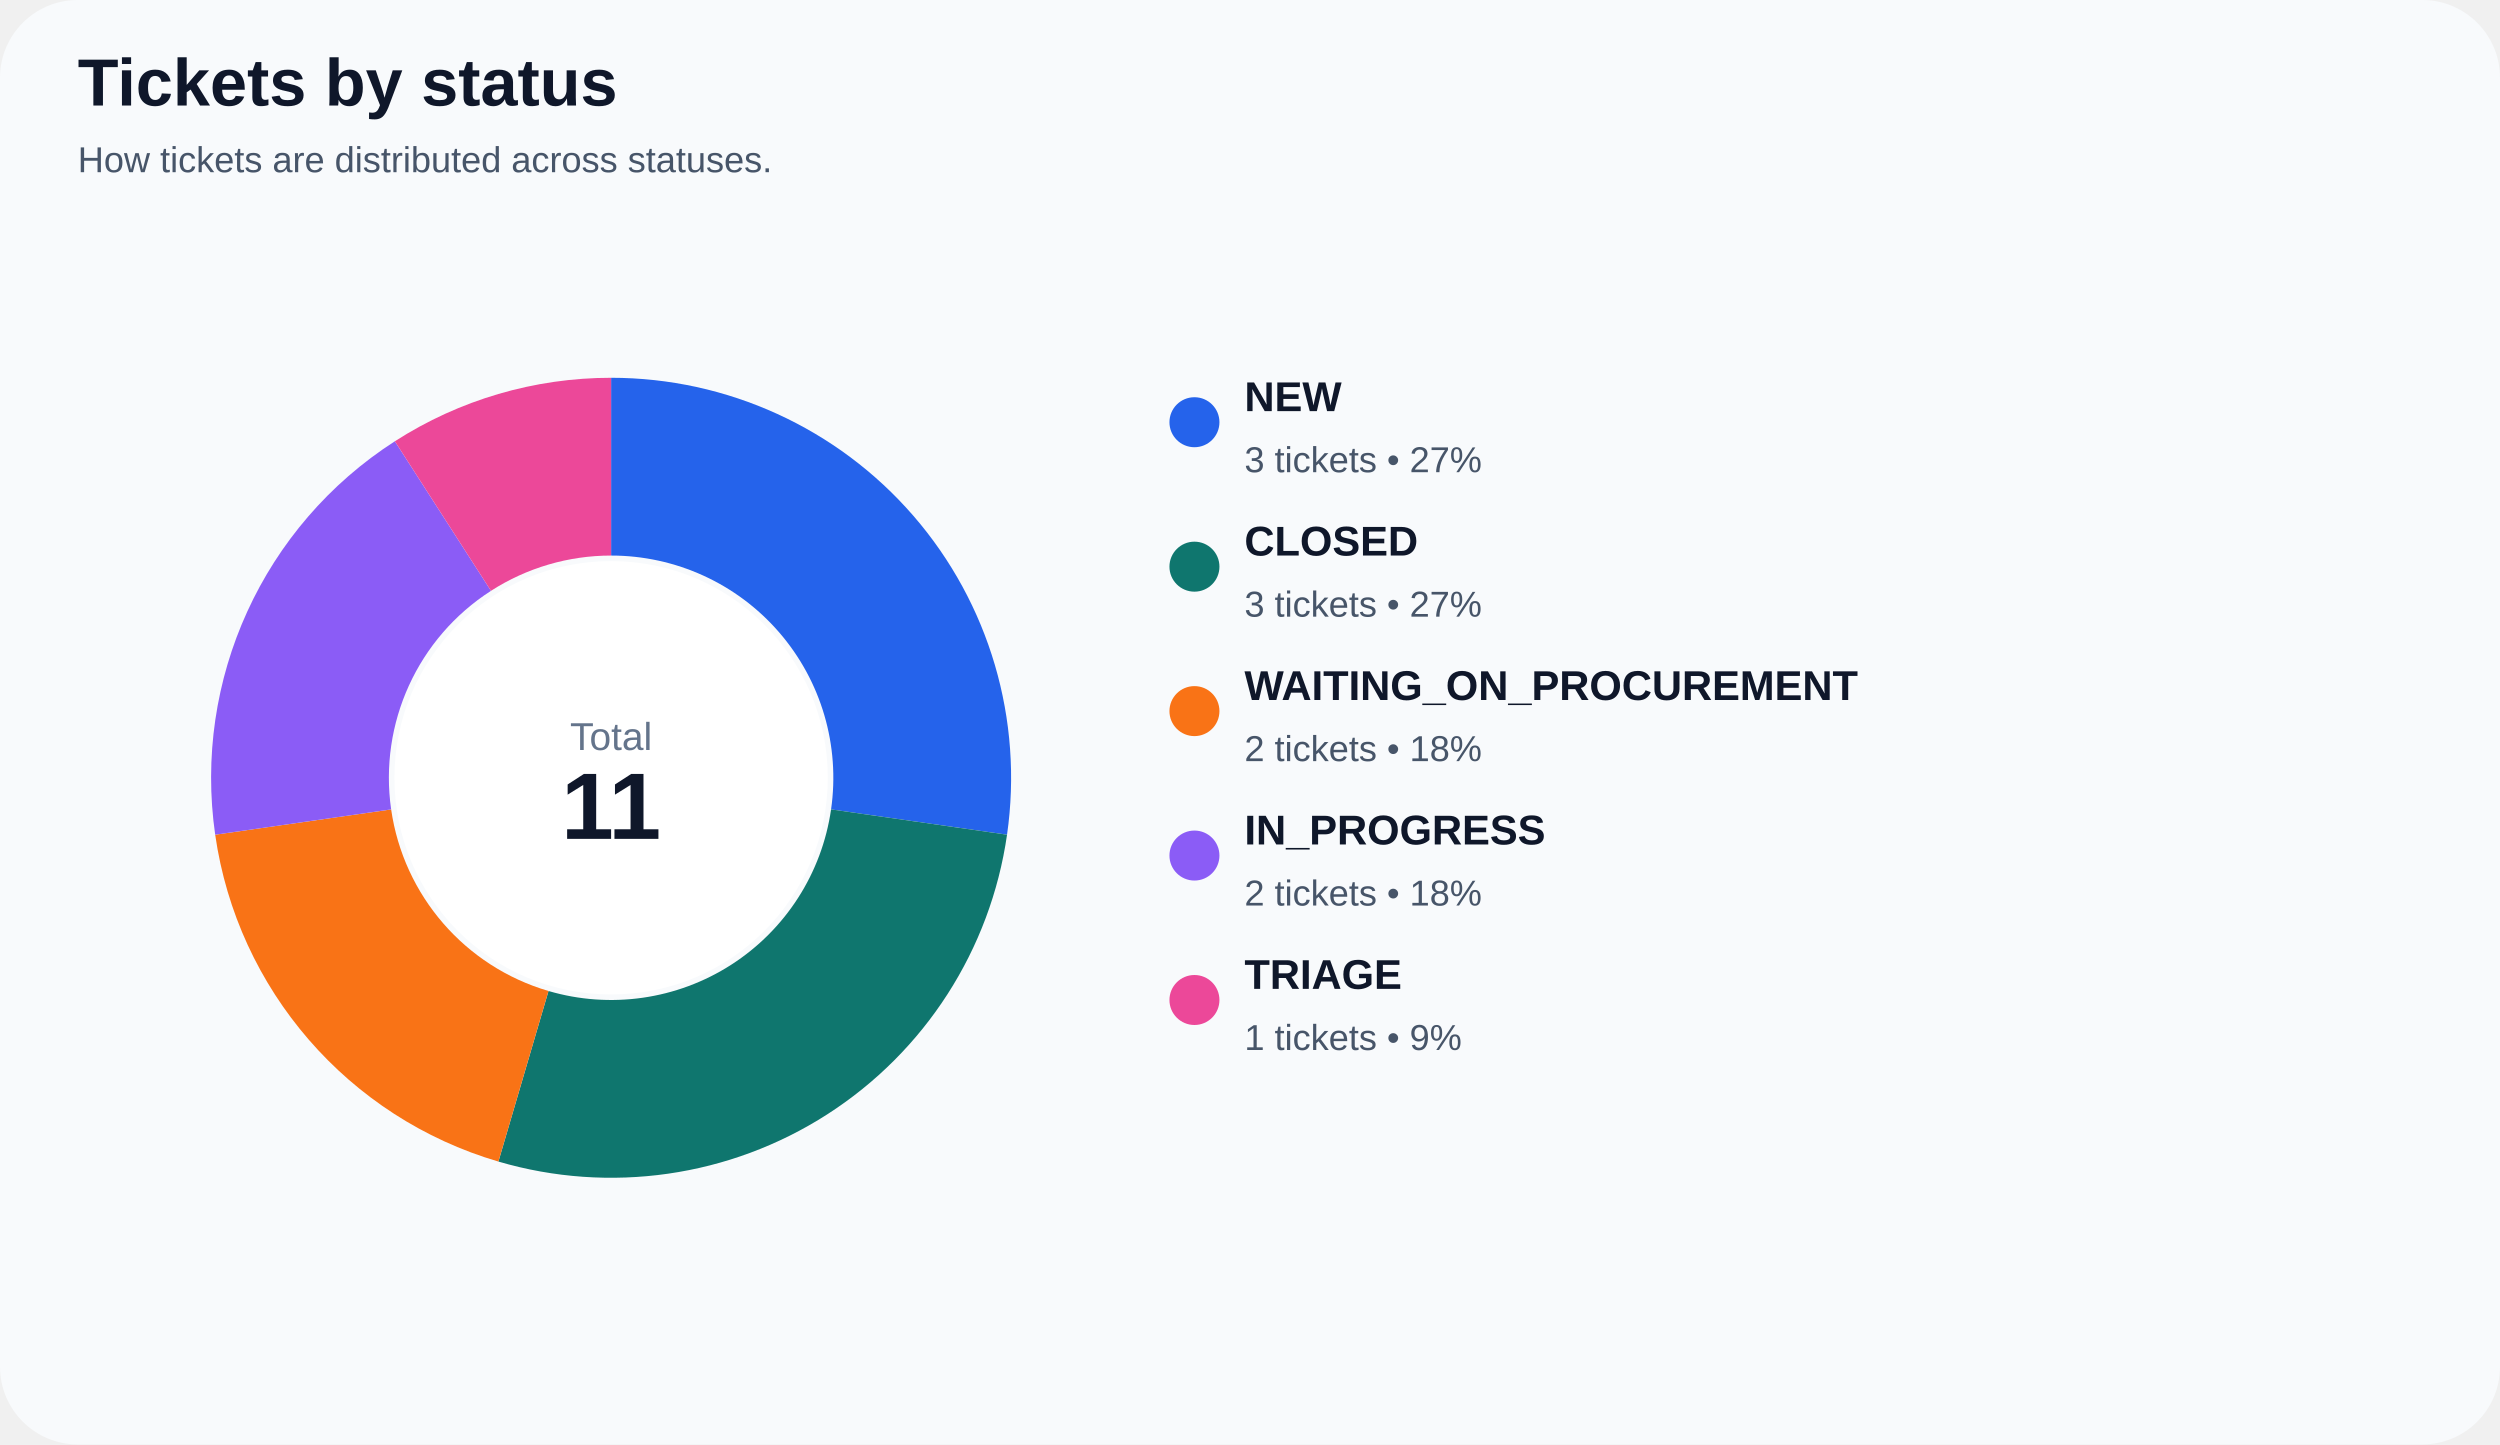
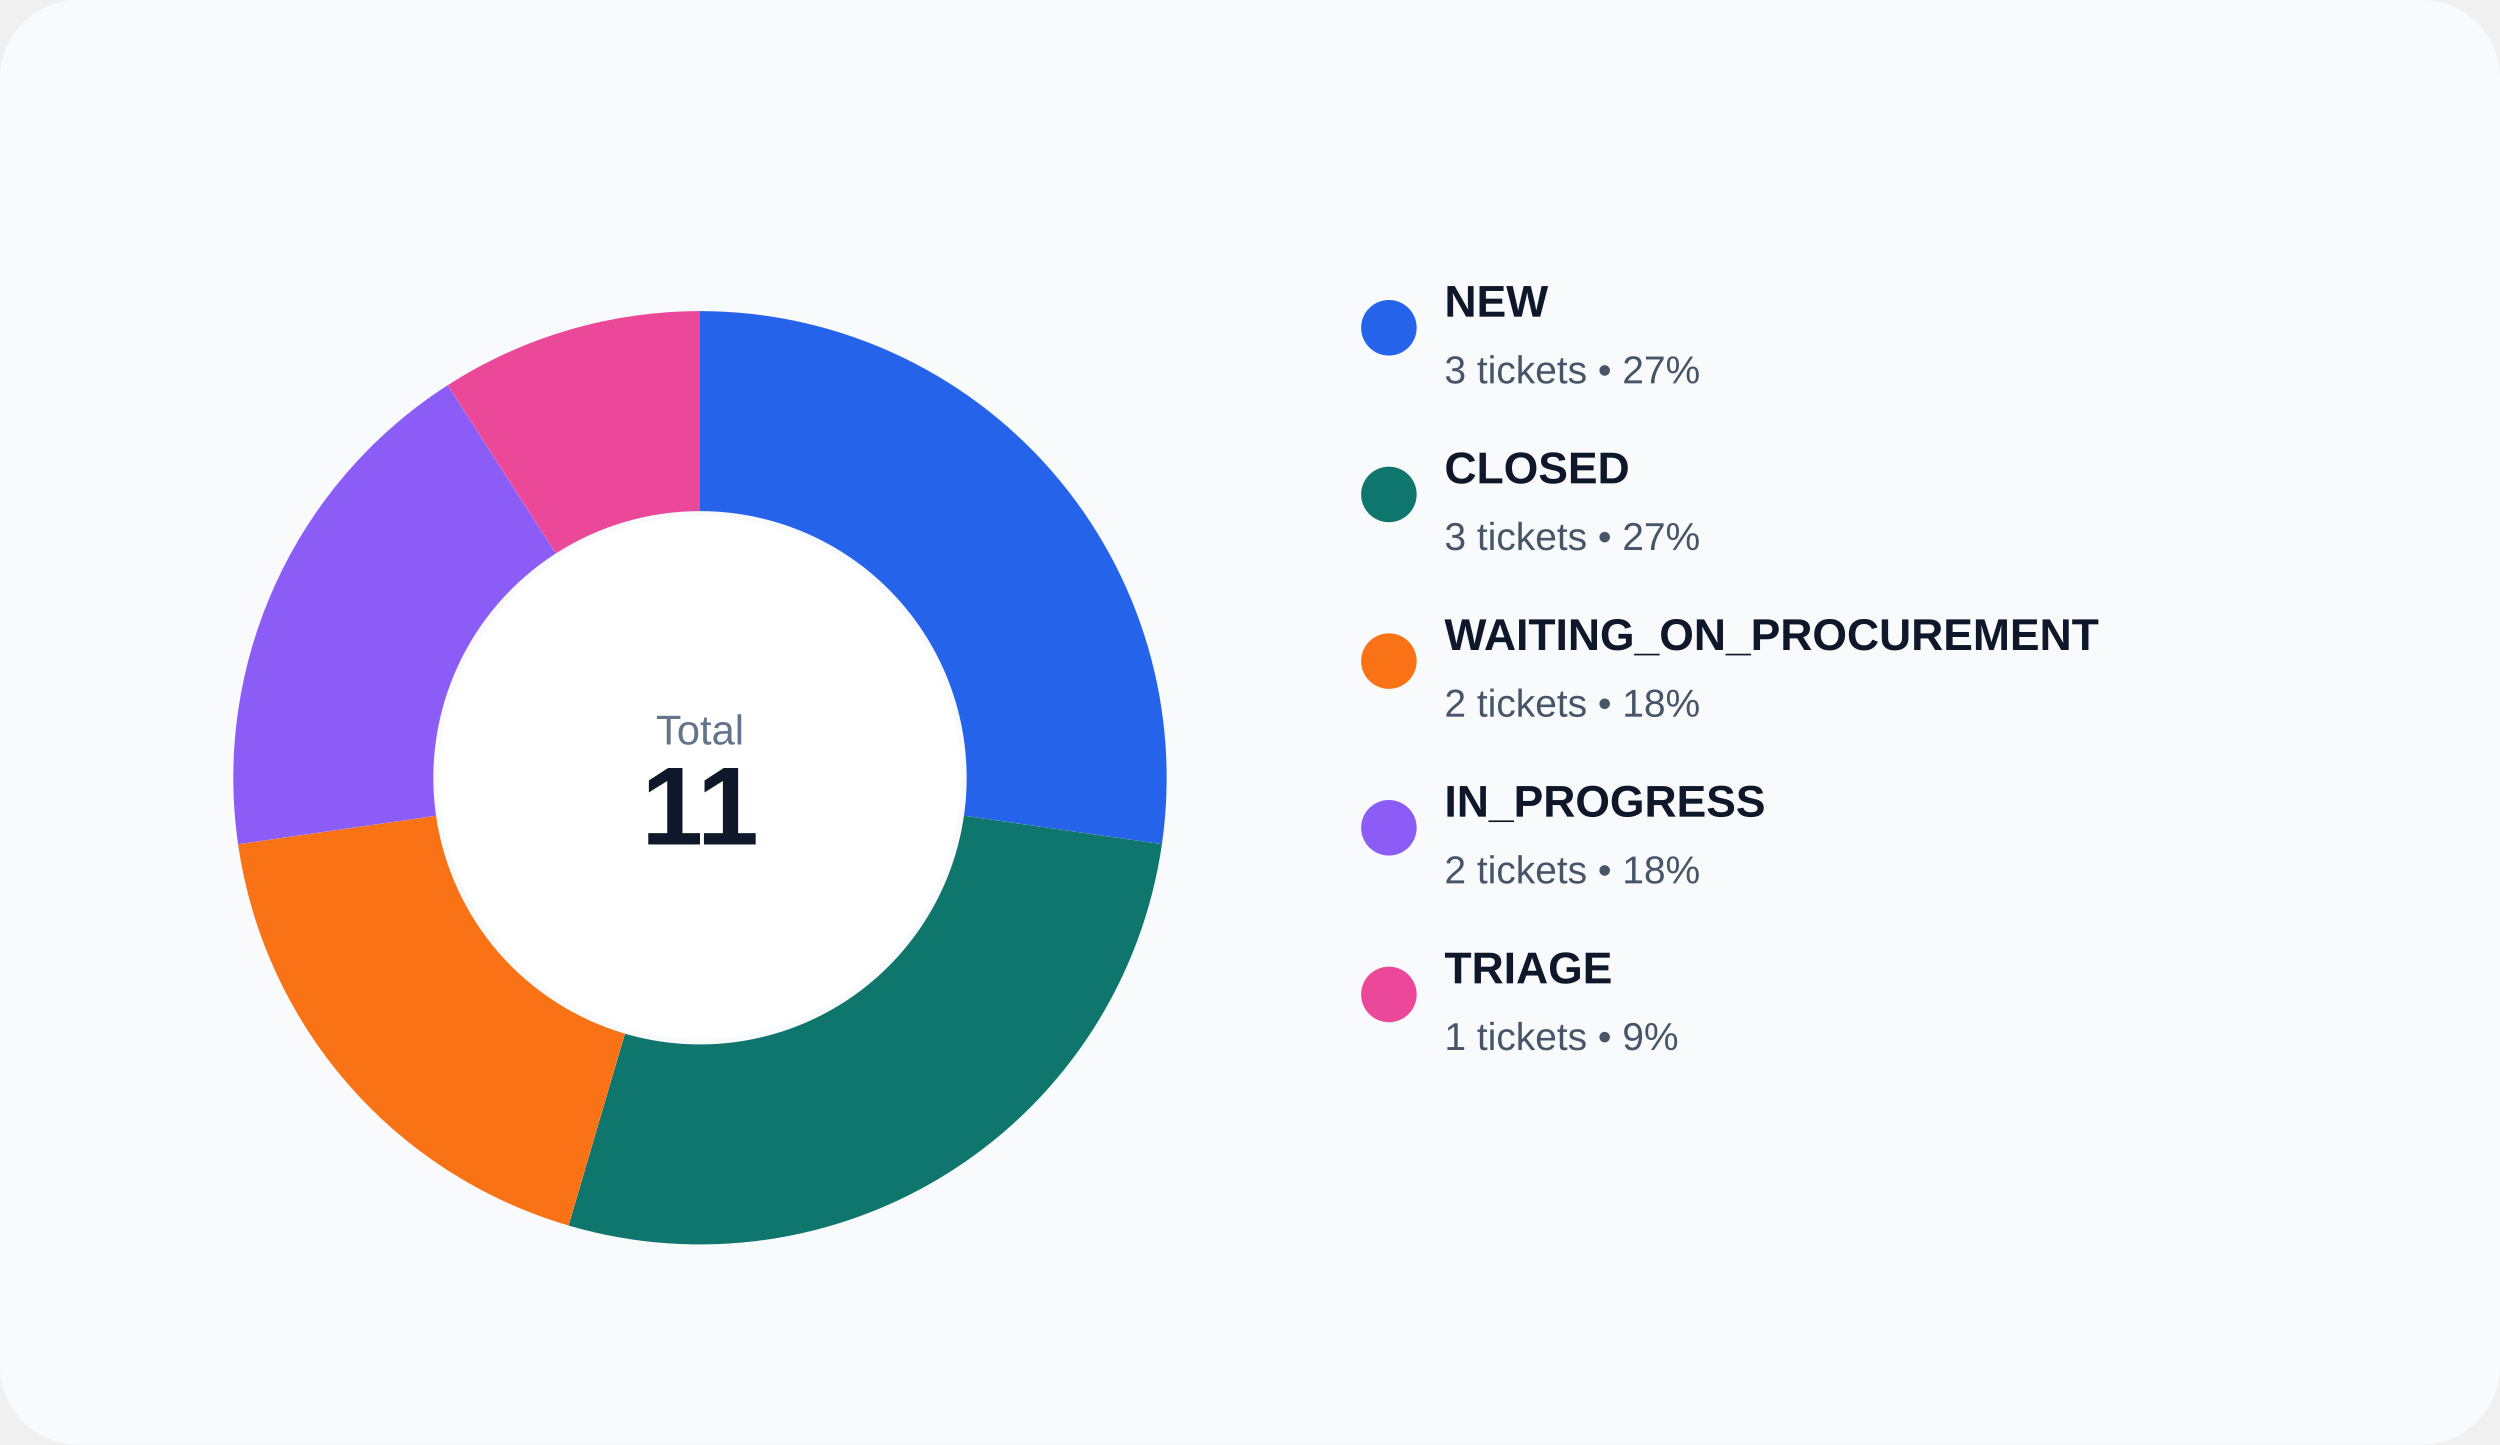
<svg xmlns="http://www.w3.org/2000/svg" width="900" height="520" viewBox="0 0 900 520" role="img">
  <rect width="100%" height="100%" rx="28" fill="#f8fafc" />
-   <text x="28" y="38" fill="#0f172a" font-size="24" font-family="Arial, sans-serif" font-weight="700">Tickets by status</text>
-   <text x="28" y="62" fill="#475569" font-size="13" font-family="Arial, sans-serif">How tickets are distributed across statuses.</text>
-   <path d="M 220.000 136.000 A 144 144 0 0 1 362.534 300.493 L 299.186 291.385 A 80 80 0 0 0 220.000 200.000 Z" fill="#2563eb" />
-   <path d="M 362.534 300.493 A 144 144 0 0 1 179.431 418.167 L 197.461 356.759 A 80 80 0 0 0 299.186 291.385 Z" fill="#0f766e" />
-   <path d="M 179.431 418.167 A 144 144 0 0 1 77.466 300.493 L 140.814 291.385 A 80 80 0 0 0 197.461 356.759 Z" fill="#f97316" />
-   <path d="M 77.466 300.493 A 144 144 0 0 1 142.148 158.859 L 176.749 212.700 A 80 80 0 0 0 140.814 291.385 Z" fill="#8b5cf6" />
-   <path d="M 142.148 158.859 A 144 144 0 0 1 220.000 136.000 L 220.000 200.000 A 80 80 0 0 0 176.749 212.700 Z" fill="#ec4899" />
-   <circle cx="220" cy="280" r="78" fill="#ffffff" />
-   <text x="220" y="270" text-anchor="middle" fill="#64748b" font-size="14" font-family="Arial, sans-serif">Total</text>
-   <text x="220" y="302" text-anchor="middle" fill="#0f172a" font-size="34" font-family="Arial, sans-serif" font-weight="700">11</text>
-   <circle cx="430" cy="152" r="9" fill="#2563eb" />
-   <text x="448" y="148" fill="#0f172a" font-size="15" font-family="Arial, sans-serif" font-weight="600">NEW</text>
-   <text x="448" y="170" fill="#475569" font-size="13" font-family="Arial, sans-serif">3 tickets • 27%</text>
-   <circle cx="430" cy="204" r="9" fill="#0f766e" />
-   <text x="448" y="200" fill="#0f172a" font-size="15" font-family="Arial, sans-serif" font-weight="600">CLOSED</text>
-   <text x="448" y="222" fill="#475569" font-size="13" font-family="Arial, sans-serif">3 tickets • 27%</text>
-   <circle cx="430" cy="256" r="9" fill="#f97316" />
-   <text x="448" y="252" fill="#0f172a" font-size="15" font-family="Arial, sans-serif" font-weight="600">WAITING_ON_PROCUREMENT</text>
-   <text x="448" y="274" fill="#475569" font-size="13" font-family="Arial, sans-serif">2 tickets • 18%</text>
-   <circle cx="430" cy="308" r="9" fill="#8b5cf6" />
-   <text x="448" y="304" fill="#0f172a" font-size="15" font-family="Arial, sans-serif" font-weight="600">IN_PROGRESS</text>
-   <text x="448" y="326" fill="#475569" font-size="13" font-family="Arial, sans-serif">2 tickets • 18%</text>
-   <circle cx="430" cy="360" r="9" fill="#ec4899" />
-   <text x="448" y="356" fill="#0f172a" font-size="15" font-family="Arial, sans-serif" font-weight="600">TRIAGE</text>
-   <text x="448" y="378" fill="#475569" font-size="13" font-family="Arial, sans-serif">1 tickets • 9%</text>
+   <path d="M 252.000 112.000 A 168 168 0 0 1 418.290 303.909 L 347.023 293.662 A 96 96 0 0 0 252.000 184.000 Z" fill="#2563eb" />
+   <path d="M 418.290 303.909 A 168 168 0 0 1 204.669 441.195 L 224.954 372.111 A 96 96 0 0 0 347.023 293.662 Z" fill="#0f766e" />
+   <path d="M 204.669 441.195 A 168 168 0 0 1 85.710 303.909 L 156.977 293.662 A 96 96 0 0 0 224.954 372.111 Z" fill="#f97316" />
+   <path d="M 85.710 303.909 A 168 168 0 0 1 161.172 138.669 L 200.098 199.240 A 96 96 0 0 0 156.977 293.662 Z" fill="#8b5cf6" />
+   <path d="M 161.172 138.669 A 168 168 0 0 1 252.000 112.000 L 252.000 184.000 A 96 96 0 0 0 200.098 199.240 Z" fill="#ec4899" />
+   <circle cx="252" cy="280" r="94" fill="#ffffff" />
+   <text x="252" y="268" text-anchor="middle" fill="#64748b" font-size="15" font-family="Arial, sans-serif">Total</text>
+   <text x="252" y="304" text-anchor="middle" fill="#0f172a" font-size="40" font-family="Arial, sans-serif" font-weight="700">11</text>
+   <circle cx="500" cy="118" r="10" fill="#2563eb" />
+   <text x="520" y="114" fill="#0f172a" font-size="16" font-family="Arial, sans-serif" font-weight="600">NEW</text>
+   <text x="520" y="138" fill="#475569" font-size="14" font-family="Arial, sans-serif">3 tickets • 27%</text>
+   <circle cx="500" cy="178" r="10" fill="#0f766e" />
+   <text x="520" y="174" fill="#0f172a" font-size="16" font-family="Arial, sans-serif" font-weight="600">CLOSED</text>
+   <text x="520" y="198" fill="#475569" font-size="14" font-family="Arial, sans-serif">3 tickets • 27%</text>
+   <circle cx="500" cy="238" r="10" fill="#f97316" />
+   <text x="520" y="234" fill="#0f172a" font-size="16" font-family="Arial, sans-serif" font-weight="600">WAITING_ON_PROCUREMENT</text>
+   <text x="520" y="258" fill="#475569" font-size="14" font-family="Arial, sans-serif">2 tickets • 18%</text>
+   <circle cx="500" cy="298" r="10" fill="#8b5cf6" />
+   <text x="520" y="294" fill="#0f172a" font-size="16" font-family="Arial, sans-serif" font-weight="600">IN_PROGRESS</text>
+   <text x="520" y="318" fill="#475569" font-size="14" font-family="Arial, sans-serif">2 tickets • 18%</text>
+   <circle cx="500" cy="358" r="10" fill="#ec4899" />
+   <text x="520" y="354" fill="#0f172a" font-size="16" font-family="Arial, sans-serif" font-weight="600">TRIAGE</text>
+   <text x="520" y="378" fill="#475569" font-size="14" font-family="Arial, sans-serif">1 tickets • 9%</text>
</svg>
